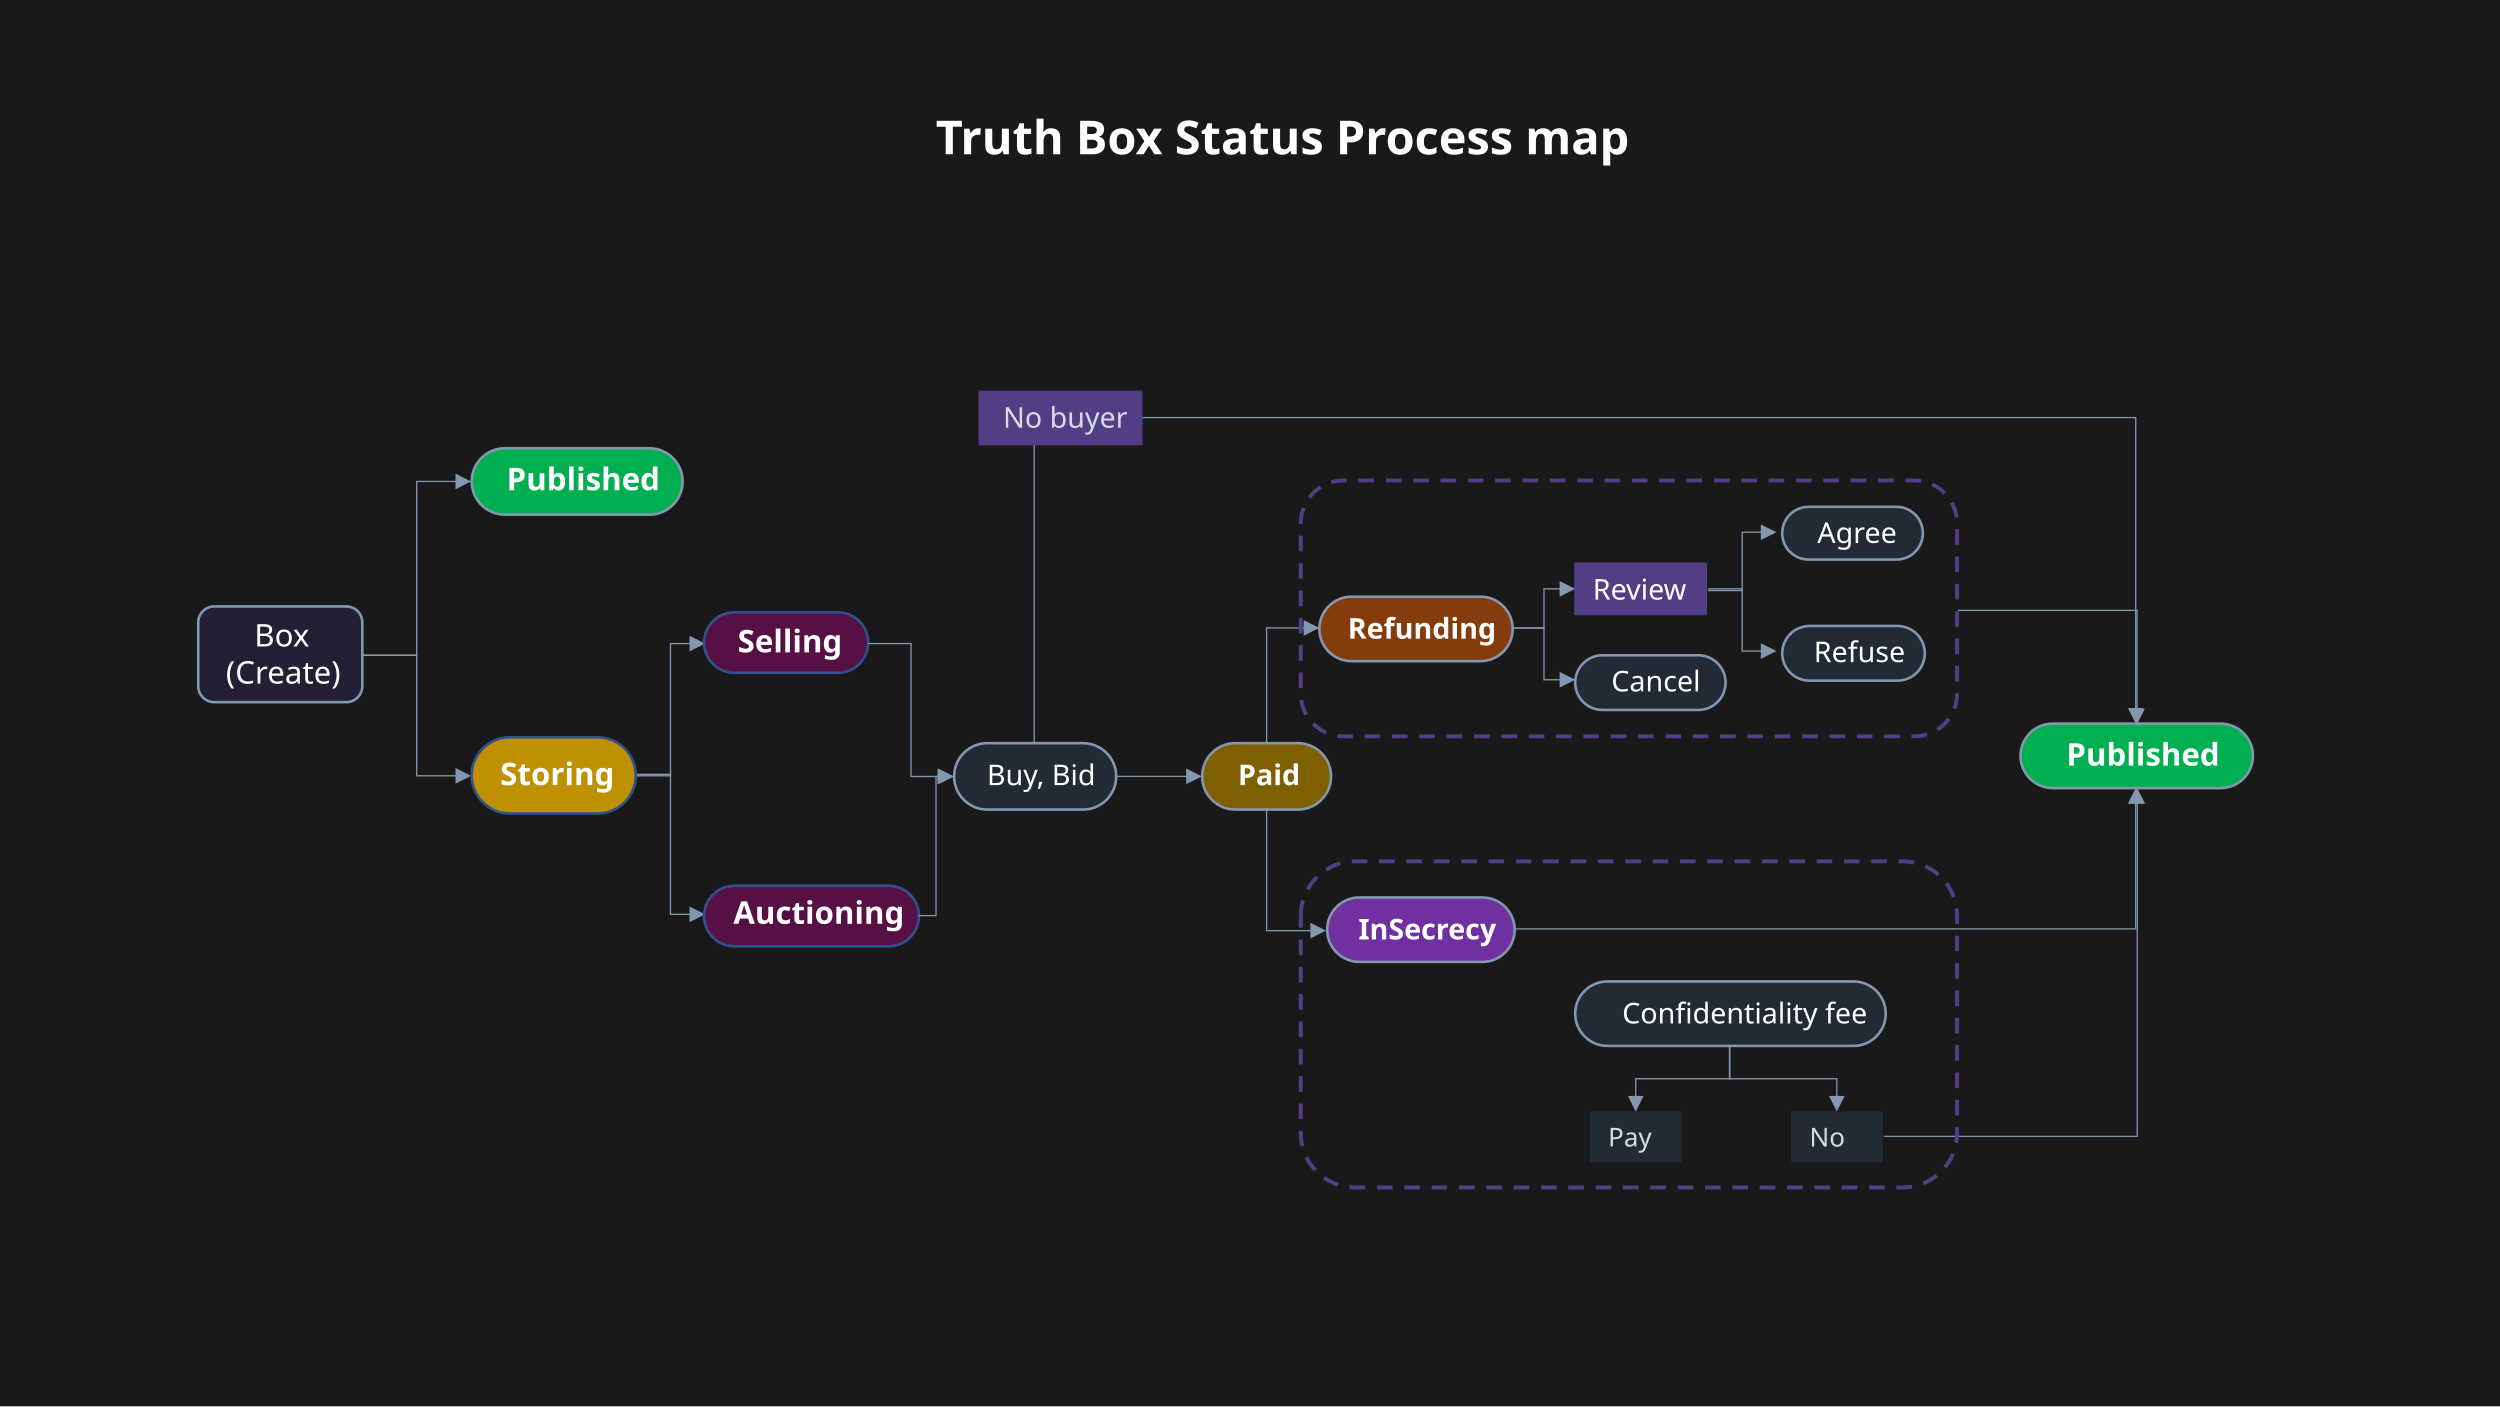
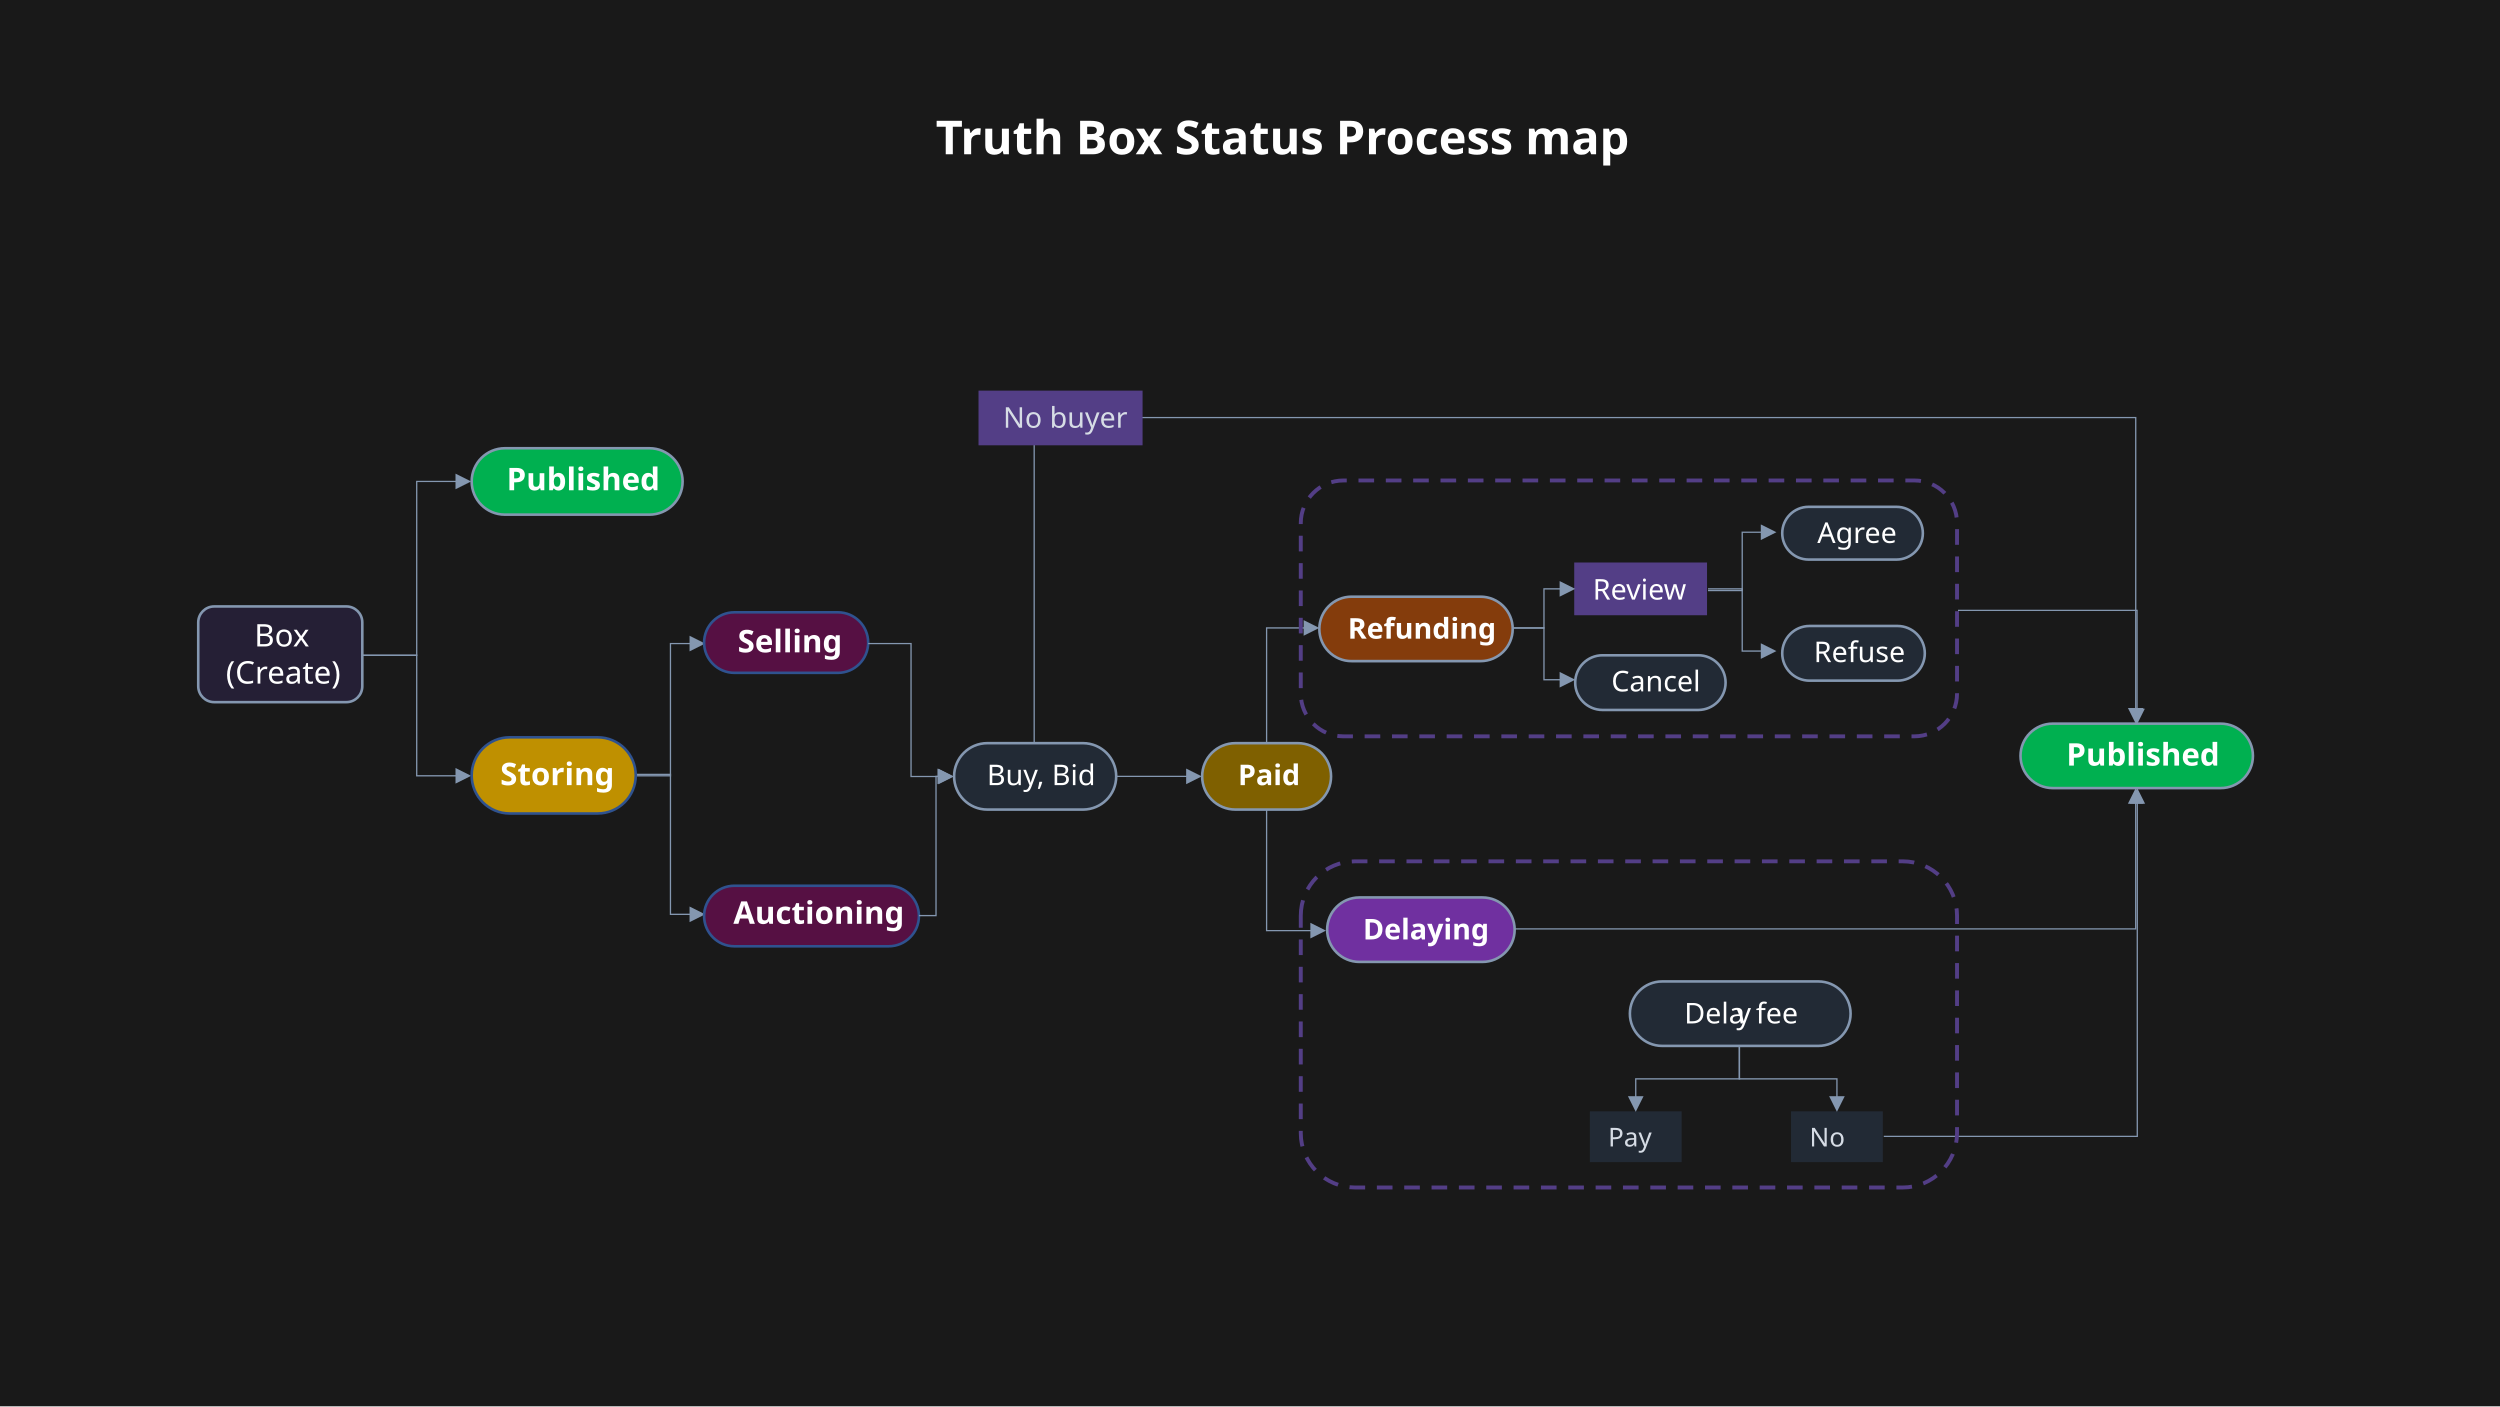
<svg xmlns="http://www.w3.org/2000/svg" width="1280" height="720" overflow="hidden">
  <g>
    <rect x="0" y="0" width="1280" height="720" fill="#191919" />
    <text fill="#FFFFFF" font-family="DengXian,DengXian_MSFontService,sans-serif" font-weight="700" font-size="24" transform="translate(479.076 79)">Truth Box Status Process map</text>
    <rect x="917" y="569" width="47" height="26" fill="#222A35" />
    <text fill="#D6DCE5" font-family="Microsoft YaHei,Microsoft YaHei_MSFontService,sans-serif" font-weight="400" font-size="13.333" transform="translate(926.445 587)">No</text>
    <rect x="814" y="569" width="47" height="26" fill="#222A35" />
    <text fill="#D6DCE5" font-family="Microsoft YaHei,Microsoft YaHei_MSFontService,sans-serif" font-weight="400" font-size="13.333" transform="translate(823.328 587)">Pay</text>
    <rect x="806" y="288" width="68" height="27" fill="#533E86" />
    <text fill="#FFFFFF" font-family="DengXian,DengXian_MSFontService,sans-serif" font-weight="400" font-size="14.667" transform="translate(815.496 307)">Review</text>
-     <path d="M0-0.333 17.147-0.333 17.147 54.957 16.814 54.623 26.961 54.623 26.961 55.29 16.48 55.29 16.48 0 16.814 0.333 0 0.333ZM25.628 50.957 33.627 54.957 25.628 58.957Z" fill="#8497B0" transform="matrix(1.83697e-16 1 1 -1.83697e-16 885.5 535.5)" />
-     <path d="M885.994 535.5 885.994 552.647 837.5 552.647 837.833 552.314 837.833 562.461 837.167 562.461 837.167 551.98 885.66 551.98 885.327 552.314 885.327 535.5ZM841.5 561.127 837.5 569.127 833.5 561.127Z" fill="#8497B0" />
+     <path d="M0-0.333 17.213-0.333 17.213 50.007 16.88 49.674 27.093 49.674 27.093 50.34 16.547 50.34 16.547 0 16.88 0.333 0 0.333ZM25.76 46.007 33.76 50.007 25.76 54.007Z" fill="#8497B0" transform="matrix(1.83697e-16 1 1 -1.83697e-16 890.5 535.5)" />
+     <path d="M890.943 535.5 890.943 552.713 837.5 552.713 837.833 552.38 837.833 562.593 837.167 562.593 837.167 552.047 890.61 552.047 890.276 552.38 890.276 535.5ZM841.5 561.26 837.5 569.26 833.5 561.26Z" fill="#8497B0" />
    <path d="M0-0.333 130.119-0.333 130.119 171.65 129.453 171.65 129.453 0 129.786 0.333 0 0.333ZM133.786 170.317 129.786 178.317 125.786 170.317Z" fill="#8497B0" transform="matrix(1 0 0 -1 964.5 581.817)" />
    <path d="M529.167 380.617 529.167 213.461 1093.83 213.461 1093.83 363.833 1093.16 363.833 1093.16 213.794 1093.5 214.128 529.5 214.128 529.833 213.794 529.833 380.617ZM1097.5 362.5 1093.5 370.5 1089.5 362.5Z" fill="#8497B0" />
    <path d="M0-0.333 28.192-0.333 28.192 89.019 27.859 88.686 49.051 88.686 49.051 89.352 27.525 89.352 27.525 0 27.859 0.333 0 0.333ZM47.717 85.019 55.717 89.019 47.717 93.019Z" fill="#8497B0" transform="matrix(1 0 0 -1 185.5 335.519)" />
    <path d="M185.5 335.167 213.692 335.167 213.692 397.212 213.359 396.878 234.551 396.878 234.551 397.545 213.025 397.545 213.025 335.5 213.359 335.833 185.5 335.833ZM233.217 393.212 241.217 397.212 233.217 401.212Z" fill="#8497B0" />
    <path d="M0-0.333 18.107-0.333 18.107 67.705 17.774 67.371 28.881 67.371 28.881 68.038 17.44 68.038 17.44 0 17.774 0.333 0 0.333ZM27.547 63.705 35.547 67.705 27.547 71.705Z" fill="#8497B0" transform="matrix(1 0 0 -1 325.5 397.205)" />
    <path d="M325.5 396.167 343.607 396.167 343.607 468.137 343.274 467.804 354.381 467.804 354.381 468.47 342.94 468.47 342.94 396.5 343.274 396.833 325.5 396.833ZM353.047 464.137 361.047 468.137 353.047 472.137Z" fill="#8497B0" />
    <path d="M0-0.333 17.847-0.333 17.847 29.871 17.514 29.537 28.36 29.537 28.36 30.204 17.18 30.204 17.18 0 17.514 0.333 0 0.333ZM27.027 25.871 35.027 29.871 27.027 33.87Z" fill="#8497B0" transform="matrix(1 0 0 -1 874.5 302.371)" />
    <path d="M874.5 301.167 892.347 301.167 892.347 333.35 892.014 333.016 902.86 333.016 902.86 333.683 891.68 333.683 891.68 301.5 892.014 301.833 874.5 301.833ZM901.527 329.35 909.527 333.35 901.527 337.35Z" fill="#8497B0" />
    <path d="M101.5 318.667C101.5 314.156 105.156 310.5 109.667 310.5L177.333 310.5C181.844 310.5 185.5 314.156 185.5 318.667L185.5 351.333C185.5 355.844 181.844 359.5 177.333 359.5L109.667 359.5C105.156 359.5 101.5 355.844 101.5 351.333Z" stroke="#8497B0" stroke-width="1.333" stroke-miterlimit="8" fill="#251F35" fill-rule="evenodd" />
    <text fill="#FFFFFF" font-family="DengXian,DengXian_MSFontService,sans-serif" font-weight="400" font-size="16" transform="translate(130.199 331)">Box</text>
    <text fill="#FFFFFF" font-family="DengXian,DengXian_MSFontService,sans-serif" font-weight="400" font-size="16" transform="translate(115.619 350)">(Create)</text>
    <path d="M241.5 397C241.5 386.23 250.23 377.5 261 377.5L306 377.5C316.77 377.5 325.5 386.23 325.5 397L325.5 397C325.5 407.77 316.77 416.5 306 416.5L261 416.5C250.23 416.5 241.5 407.77 241.5 397Z" stroke="#2F528F" stroke-width="1.333" stroke-miterlimit="8" fill="#BF9000" fill-rule="evenodd" />
    <text fill="#FFFFFF" font-family="DengXian,DengXian_MSFontService,sans-serif" font-weight="700" font-size="16" transform="translate(256.099 402)">Storing</text>
    <path d="M360.5 329C360.5 320.44 367.44 313.5 376 313.5L429 313.5C437.561 313.5 444.5 320.44 444.5 329L444.5 329C444.5 337.561 437.56 344.5 429 344.5L376 344.5C367.44 344.5 360.5 337.56 360.5 329Z" stroke="#2F528F" stroke-width="1.333" stroke-miterlimit="8" fill="#561043" fill-rule="evenodd" />
    <text fill="#FFFFFF" font-family="DengXian,DengXian_MSFontService,sans-serif" font-weight="700" font-size="16" transform="translate(377.669 334)">Selling</text>
    <path d="M360.5 469C360.5 460.44 367.44 453.5 376 453.5L455 453.5C463.56 453.5 470.5 460.44 470.5 469L470.5 469C470.5 477.56 463.56 484.5 455 484.5L376 484.5C367.44 484.5 360.5 477.56 360.5 469Z" stroke="#2F528F" stroke-width="1.333" stroke-miterlimit="8" fill="#561043" fill-rule="evenodd" />
    <text fill="#FFFFFF" font-family="DengXian,DengXian_MSFontService,sans-serif" font-weight="700" font-size="16" transform="translate(375.464 473)">Auctioning</text>
    <path d="M444.5 329.167 466.785 329.167 466.785 397.561 466.452 397.228 481.737 397.228 481.737 397.895 466.119 397.895 466.119 329.5 466.452 329.833 444.5 329.833ZM480.404 393.561 488.404 397.561 480.404 401.561Z" fill="#8497B0" />
    <path d="M0-0.333 9.073-0.333 9.073 71.28 8.74 70.947 10.813 70.947 10.813 71.613 8.407 71.613 8.407 0 8.74 0.333 0 0.333ZM9.48 67.28 17.48 71.28 9.48 75.28Z" fill="#8497B0" transform="matrix(1 0 0 -1 470.5 468.78)" />
    <path d="M675.5 322C675.5 312.887 682.887 305.5 692 305.5L758 305.5C767.113 305.5 774.5 312.887 774.5 322L774.5 322C774.5 331.113 767.113 338.5 758 338.5L692 338.5C682.887 338.5 675.5 331.113 675.5 322Z" stroke="#8497B0" stroke-width="1.333" stroke-miterlimit="8" fill="#843C0C" fill-rule="evenodd" />
    <text fill="#FFFFFF" font-family="DengXian,DengXian_MSFontService,sans-serif" font-weight="700" font-size="14.667" transform="translate(690.047 327)">Refunding</text>
-     <path d="M806.5 519C806.5 509.887 813.887 502.5 823 502.5L949 502.5C958.113 502.5 965.5 509.887 965.5 519L965.5 519C965.5 528.113 958.113 535.5 949 535.5L823 535.5C813.887 535.5 806.5 528.113 806.5 519Z" stroke="#8497B0" stroke-width="1.333" stroke-miterlimit="8" fill="#222A35" fill-rule="evenodd" />
-     <text fill="#FFFFFF" font-family="Calibri,Calibri_MSFontService,sans-serif" font-weight="400" font-size="14.667" transform="translate(830.559 524)">Confidentiality fee</text>
+     <path d="M834.5 519C834.5 509.887 841.887 502.5 851 502.5L931 502.5C940.113 502.5 947.5 509.887 947.5 519L947.5 519C947.5 528.113 940.113 535.5 931 535.5L851 535.5C841.887 535.5 834.5 528.113 834.5 519Z" stroke="#8497B0" stroke-width="1.333" stroke-miterlimit="8" fill="#222A35" fill-rule="evenodd" />
+     <text fill="#FFFFFF" font-family="Calibri,Calibri_MSFontService,sans-serif" font-weight="400" font-size="14.667" transform="translate(862.342 524)">Dela</text>
+     <text fill="#FFFFFF" font-family="Calibri,Calibri_MSFontService,sans-serif" font-weight="400" font-size="14.667" transform="translate(889.008 524)">y</text>
+     <text fill="#FFFFFF" font-family="Calibri,Calibri_MSFontService,sans-serif" font-weight="400" font-size="14.667" transform="translate(899.008 524)">fee</text>
    <path d="M615.5 397.5C615.5 388.111 623.111 380.5 632.5 380.5L664.5 380.5C673.889 380.5 681.5 388.111 681.5 397.5L681.5 397.5C681.5 406.889 673.889 414.5 664.5 414.5L632.5 414.5C623.111 414.5 615.5 406.889 615.5 397.5Z" stroke="#8497B0" stroke-width="1.333" stroke-miterlimit="8" fill="#7F6000" fill-rule="evenodd" />
    <text fill="#FFFFFF" font-family="DengXian,DengXian_MSFontService,sans-serif" font-weight="700" font-size="14.667" transform="translate(633.845 402)">Paid</text>
    <path d="M679.5 476C679.5 466.887 686.887 459.5 696 459.5L759 459.5C768.113 459.5 775.5 466.887 775.5 476L775.5 476C775.5 485.113 768.113 492.5 759 492.5L696 492.5C686.887 492.5 679.5 485.113 679.5 476Z" stroke="#8497B0" stroke-width="1.333" stroke-miterlimit="8" fill="#7030A0" fill-rule="evenodd" />
-     <text fill="#FFFFFF" font-family="DengXian,DengXian_MSFontService,sans-serif" font-weight="700" font-size="14.667" transform="translate(695.495 481)">InSecrecy</text>
+     <text fill="#FFFFFF" font-family="DengXian,DengXian_MSFontService,sans-serif" font-weight="700" font-size="14.667" transform="translate(697.829 481)">Delaying</text>
    <path d="M571.5 397.167 593.738 397.167 593.738 397.5 593.404 397.167 608.642 397.167 608.642 397.833 593.071 397.833 593.071 397.5 593.404 397.833 571.5 397.833ZM607.309 393.5 615.309 397.5 607.309 401.5Z" fill="#8497B0" />
    <path d="M648.167 380.053 648.167 321.167 668.797 321.167 668.797 321.833 648.5 321.833 648.833 321.5 648.833 380.053ZM667.464 317.5 675.464 321.5 667.464 325.5Z" fill="#8497B0" />
    <path d="M0-0.333 62.311-0.333 62.311 23.735 61.644 23.735 61.644 0 61.978 0.333 0 0.333ZM65.978 22.402 61.978 30.402 57.978 22.402Z" fill="#8497B0" transform="matrix(1.83697e-16 1 1 -1.83697e-16 648.5 414.5)" />
    <path d="M666 468.834C666 453.462 678.462 441 693.834 441L974.166 441C989.538 441 1002 453.462 1002 468.834L1002 580.166C1002 595.538 989.538 608 974.166 608L693.834 608C678.462 608 666 595.538 666 580.166Z" stroke="#533E86" stroke-width="2" stroke-miterlimit="8" stroke-dasharray="8 6" fill="none" fill-rule="evenodd" />
    <path d="M1034.5 387C1034.5 377.887 1041.89 370.5 1051 370.5L1137 370.5C1146.11 370.5 1153.5 377.887 1153.5 387L1153.5 387C1153.5 396.113 1146.11 403.5 1137 403.5L1051 403.5C1041.89 403.5 1034.5 396.113 1034.5 387Z" stroke="#8497B0" stroke-width="1.333" stroke-miterlimit="8" fill="#00B050" fill-rule="evenodd" />
    <text fill="#FFFFFF" font-family="DengXian,DengXian_MSFontService,sans-serif" font-weight="700" font-size="16" transform="translate(1057.97 392)">Published</text>
    <path d="M0-0.333 16.347-0.333 16.347 20.039 16.014 19.706 25.361 19.706 25.361 20.373 15.681 20.373 15.681 0 16.014 0.333 0 0.333ZM24.028 16.039 32.028 20.039 24.028 24.039Z" fill="#8497B0" transform="matrix(1 0 0 -1 774.5 321.539)" />
    <path d="M774.5 321.167 790.847 321.167 790.847 348.025 790.514 347.692 799.861 347.692 799.861 348.358 790.181 348.358 790.181 321.5 790.514 321.833 774.5 321.833ZM798.528 344.025 806.528 348.025 798.528 352.025Z" fill="#8497B0" />
    <path d="M241.5 246.5C241.5 237.111 249.111 229.5 258.5 229.5L332.5 229.5C341.889 229.5 349.5 237.111 349.5 246.5L349.5 246.5C349.5 255.889 341.889 263.5 332.5 263.5L258.5 263.5C249.111 263.5 241.5 255.889 241.5 246.5Z" stroke="#8497B0" stroke-width="1.333" stroke-miterlimit="8" fill="#00B050" fill-rule="evenodd" />
    <text fill="#FFFFFF" font-family="DengXian,DengXian_MSFontService,sans-serif" font-weight="700" font-size="16" transform="translate(259.38 251)">Published</text>
    <path d="M488.5 397.5C488.5 388.111 496.111 380.5 505.5 380.5L554.5 380.5C563.889 380.5 571.5 388.111 571.5 397.5L571.5 397.5C571.5 406.889 563.889 414.5 554.5 414.5L505.5 414.5C496.111 414.5 488.5 406.889 488.5 397.5Z" stroke="#8497B0" stroke-width="1.333" stroke-miterlimit="8" fill="#222A35" fill-rule="evenodd" />
    <text fill="#FFFFFF" font-family="Calibri,Calibri_MSFontService,sans-serif" font-weight="400" font-size="14.667" transform="translate(505.308 402)">Buy, Bid</text>
    <rect x="501" y="200" width="84" height="28" fill="#533E86" />
    <text fill="#D6DCE5" font-family="DengXian,DengXian_MSFontService,sans-serif" font-weight="400" font-size="14.667" transform="translate(513.569 219)">No buyer</text>
    <path d="M666 267.834C666 255.775 675.775 246 687.834 246L980.166 246C992.225 246 1002 255.775 1002 267.834L1002 355.166C1002 367.225 992.225 377 980.166 377L687.834 377C675.775 377 666 367.225 666 355.166Z" stroke="#533E86" stroke-width="2" stroke-miterlimit="8" stroke-dasharray="8 6" fill="none" fill-rule="evenodd" />
    <path d="M0-0.333 318.311-0.333 318.311 65.428 317.645 65.428 317.645 0 317.978 0.333 0 0.333ZM321.978 64.094 317.978 72.094 313.978 64.094Z" fill="#8497B0" transform="matrix(1 0 0 -1 775.5 475.595)" />
    <path d="M1002.5 312.167 1094.49 312.167 1094.49 364.211 1093.82 364.211 1093.82 312.5 1094.15 312.833 1002.5 312.833ZM1098.15 362.878 1094.15 370.878 1090.15 362.878Z" fill="#8497B0" />
    <path d="M806.5 349.5C806.5 341.768 812.768 335.5 820.5 335.5L869.5 335.5C877.232 335.5 883.5 341.768 883.5 349.5L883.5 349.5C883.5 357.232 877.232 363.5 869.5 363.5L820.5 363.5C812.768 363.5 806.5 357.232 806.5 349.5Z" stroke="#8497B0" stroke-width="1.333" stroke-miterlimit="8" fill="#222A35" fill-rule="evenodd" />
    <text fill="#FFFFFF" font-family="Calibri,Calibri_MSFontService,sans-serif" font-weight="400" font-size="14.667" transform="translate(824.993 354)">Cancel</text>
    <path d="M912.5 273C912.5 265.544 918.544 259.5 926 259.5L971 259.5C978.456 259.5 984.5 265.544 984.5 273L984.5 273C984.5 280.456 978.456 286.5 971 286.5L926 286.5C918.544 286.5 912.5 280.456 912.5 273Z" stroke="#8497B0" stroke-width="1.333" stroke-miterlimit="8" fill="#222A35" fill-rule="evenodd" />
    <text fill="#FFFFFF" font-family="Calibri,Calibri_MSFontService,sans-serif" font-weight="400" font-size="14.667" transform="translate(930.45 278)">Agree</text>
    <path d="M912.5 334.5C912.5 326.768 918.768 320.5 926.5 320.5L971.5 320.5C979.232 320.5 985.5 326.768 985.5 334.5L985.5 334.5C985.5 342.232 979.232 348.5 971.5 348.5L926.5 348.5C918.768 348.5 912.5 342.232 912.5 334.5Z" stroke="#8497B0" stroke-width="1.333" stroke-miterlimit="8" fill="#222A35" fill-rule="evenodd" />
    <text fill="#FFFFFF" font-family="Calibri,Calibri_MSFontService,sans-serif" font-weight="400" font-size="14.667" transform="translate(928.646 339)">Refuse</text>
  </g>
</svg>
